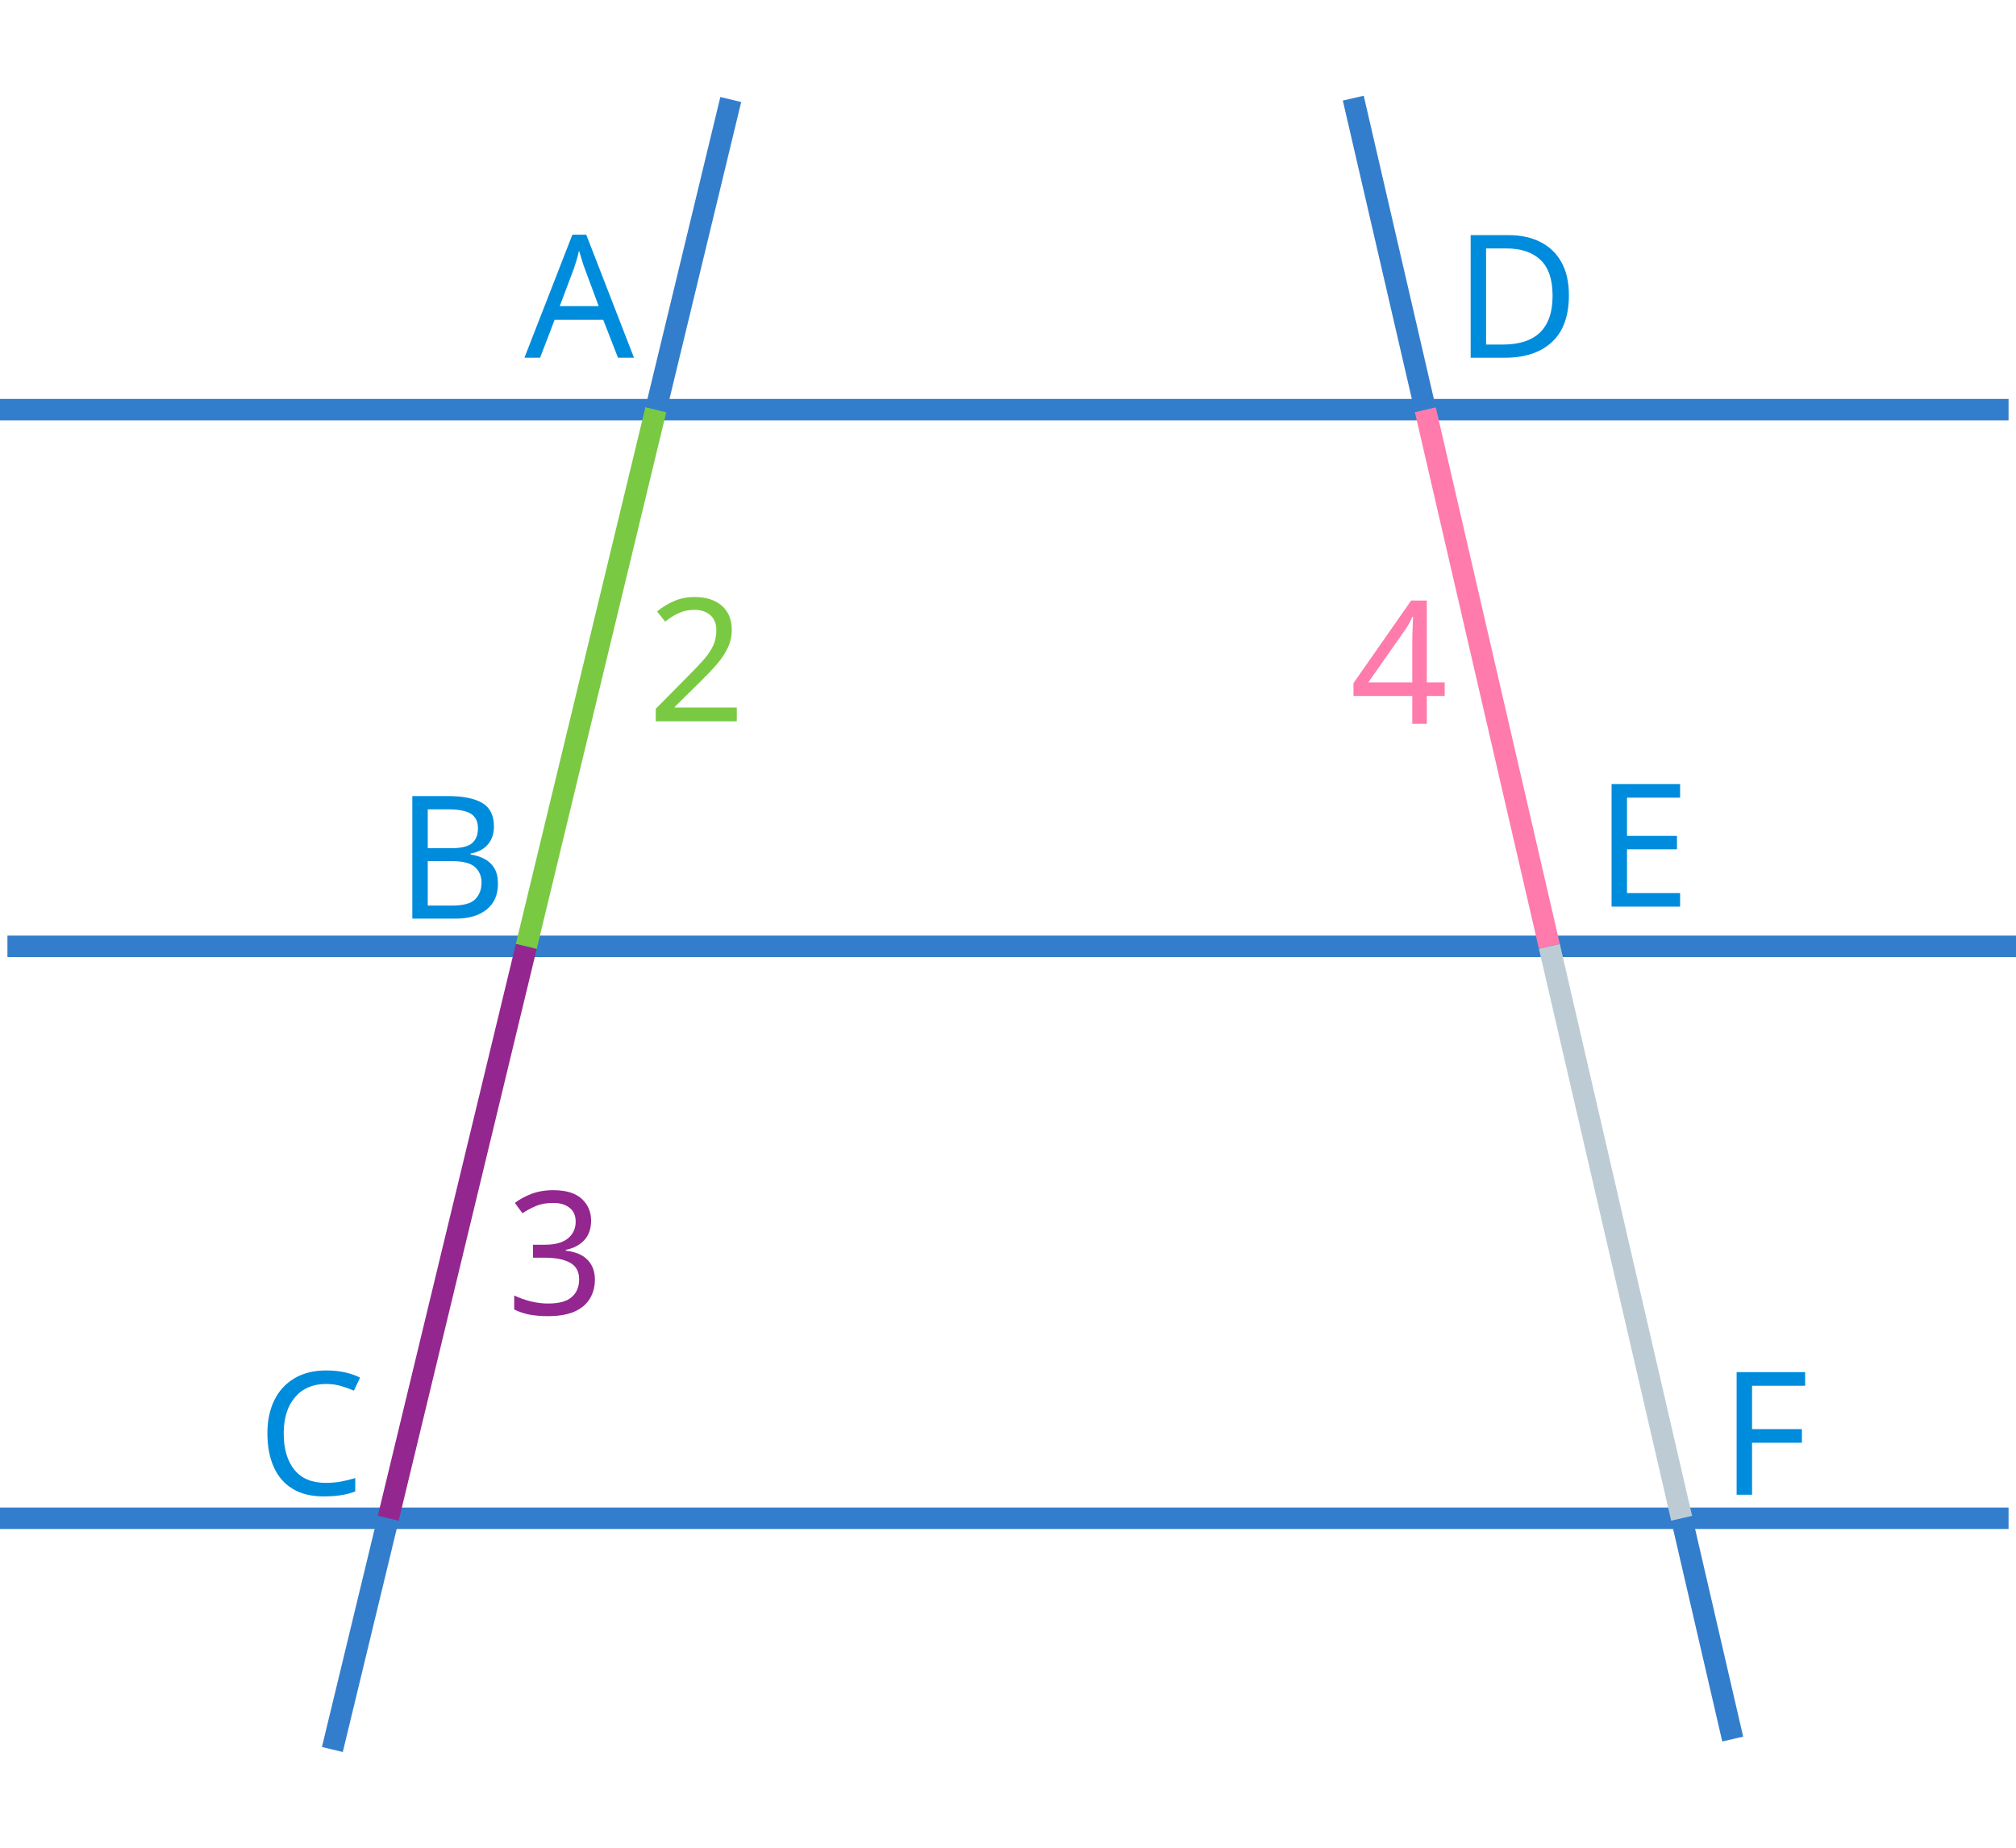
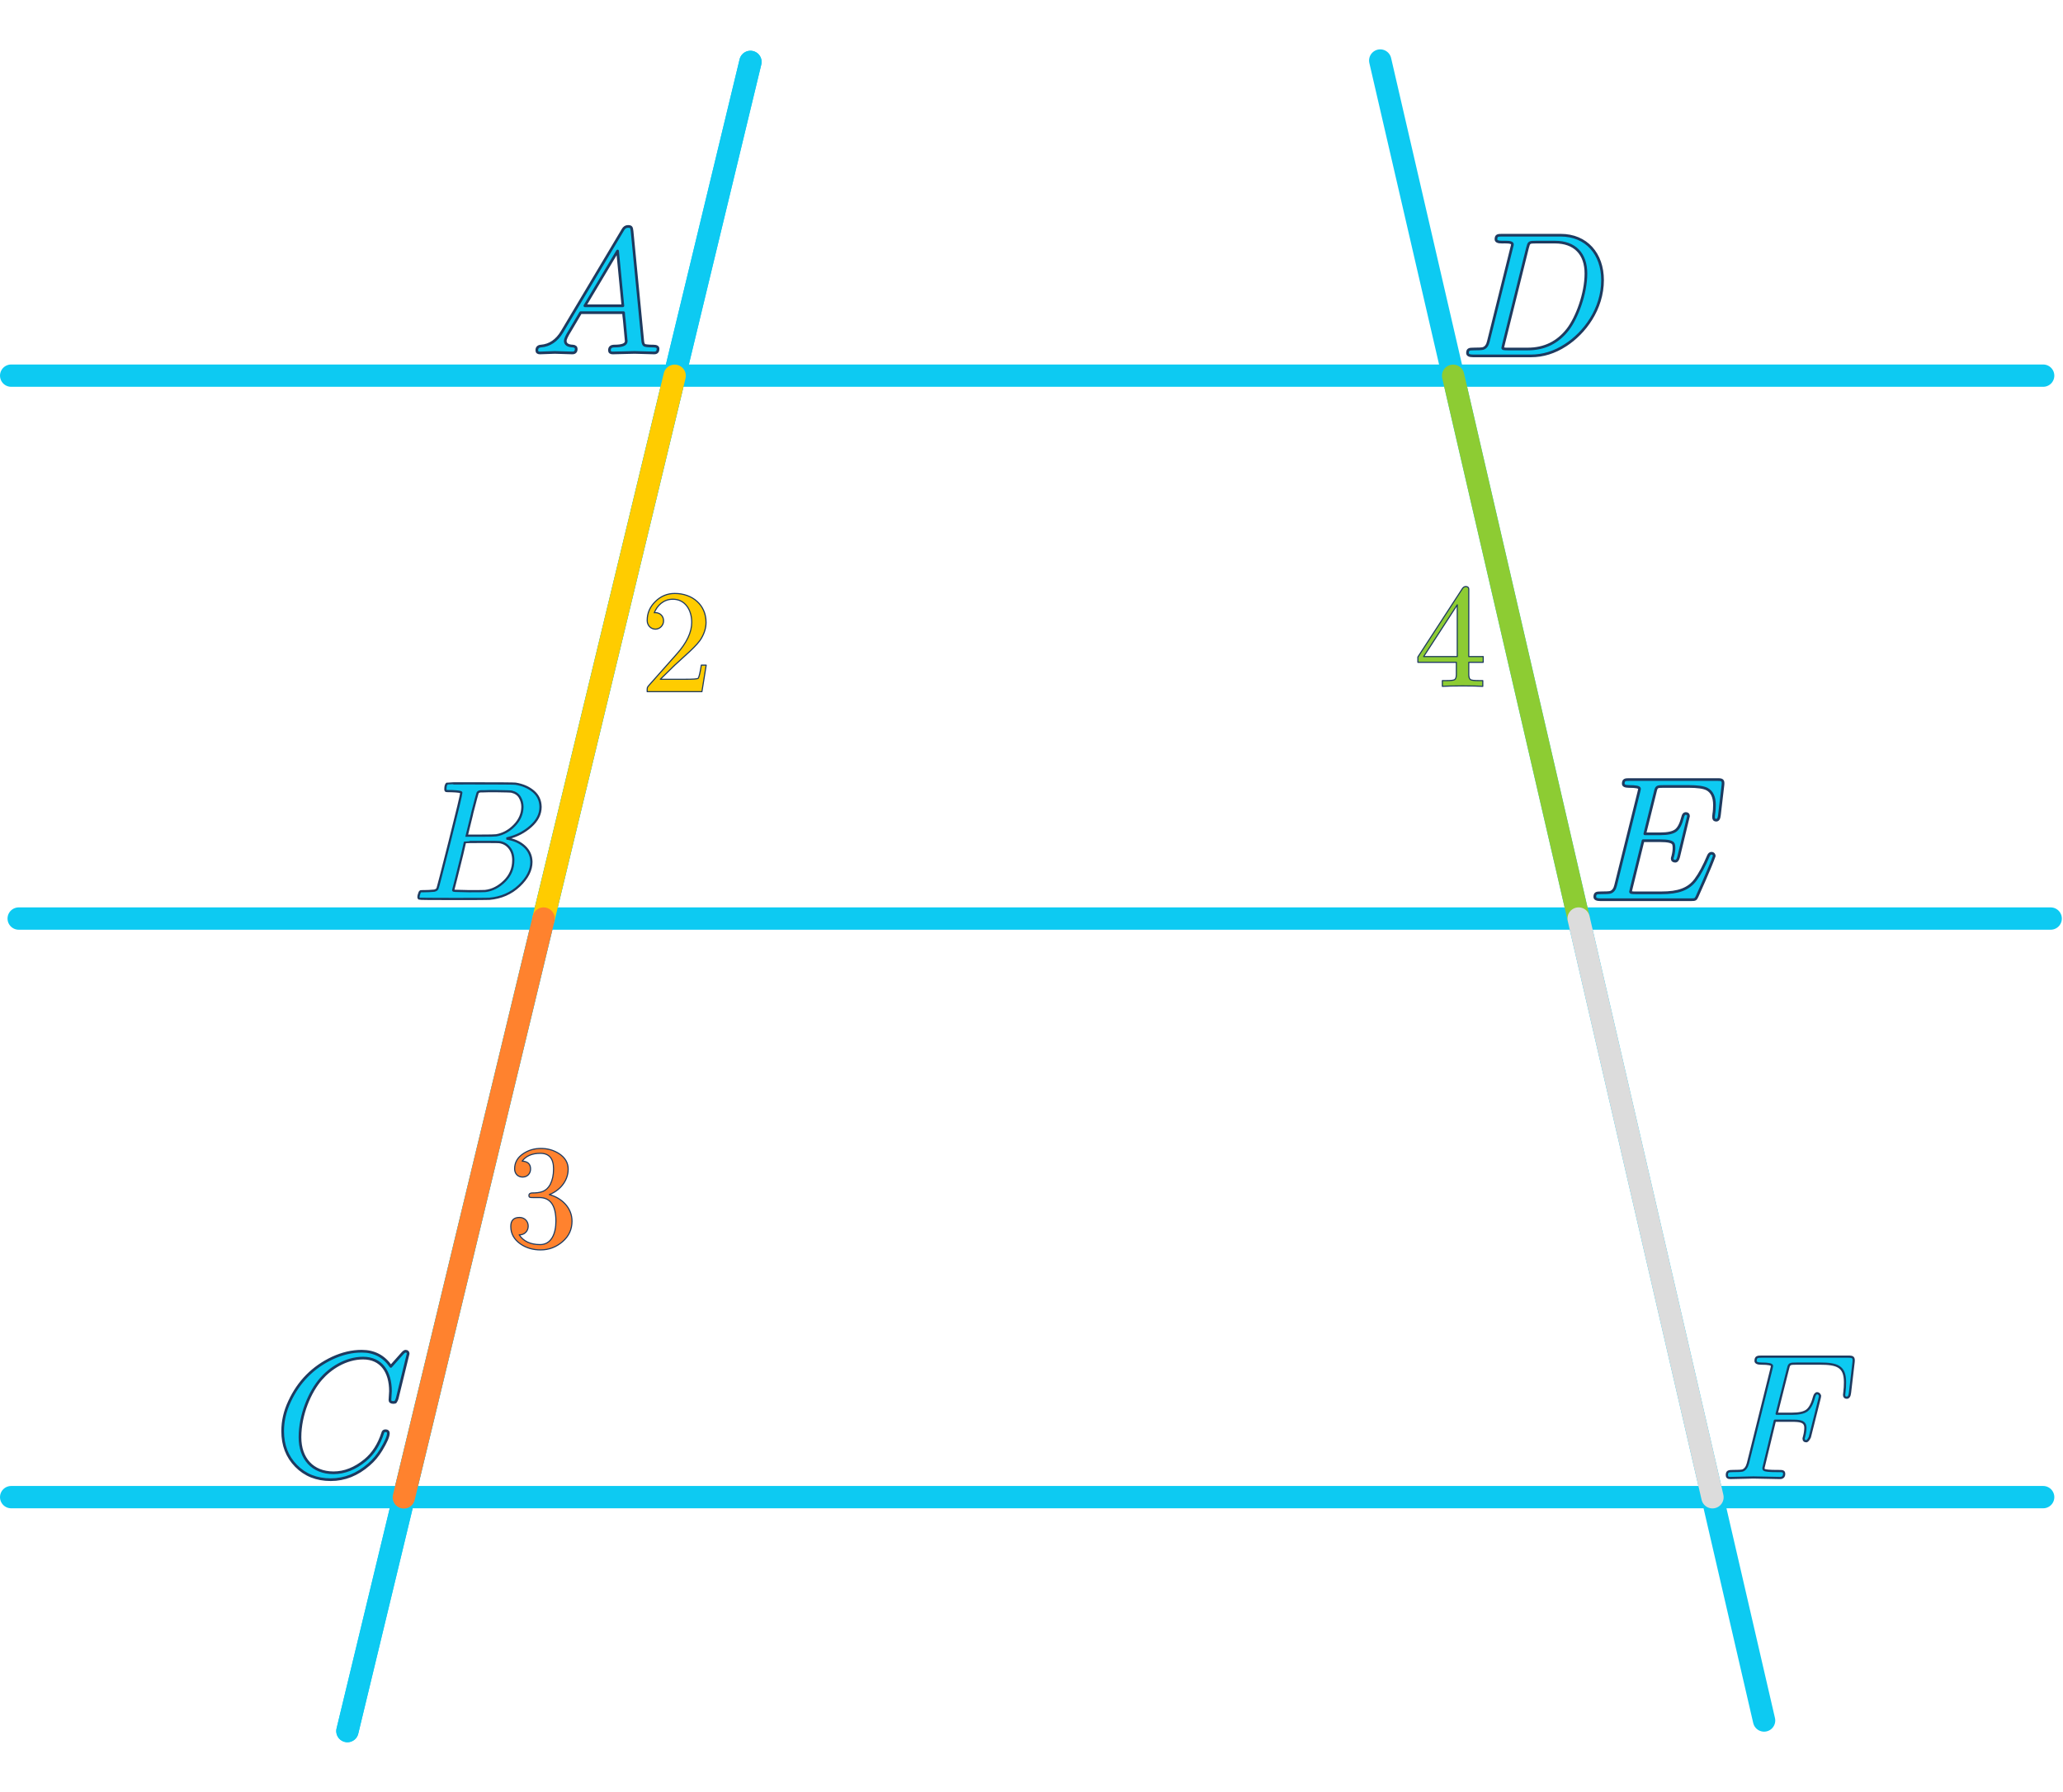
- <svg xmlns="http://www.w3.org/2000/svg" id="Layer_1" data-name="Layer 1" viewBox="0 0 281.81 231.56" width="216" height="198">
-   <defs>
-     <style>
-       .cls-1 {
-       fill: #7ac943;
-       }
- 
-       .cls-1, .cls-2, .cls-3, .cls-4 {
-       font-family: MyriadPro-Regular, 'Myriad Pro';
-       font-size: 24px;
-       }
- 
-       .cls-2 {
-       fill: #008cdc;
-       }
- 
-       .cls-5 {
-       stroke: #7ac943;
-       }
- 
-       .cls-5, .cls-6, .cls-7, .cls-8, .cls-9 {
-       fill: none;
-       stroke-miterlimit: 10;
-       stroke-width: 3px;
-       }
- 
-       .cls-3 {
-       fill: #ff7bac;
-       }
- 
-       .cls-4 {
-       fill: #93278f;
-       }
- 
-       .cls-6 {
-       stroke: #337ecc;
-       }
- 
-       .cls-7 {
-       stroke: #bdccd4;
-       }
- 
-       .cls-8 {
-       stroke: #ff7bac;
-       }
- 
-       .cls-9 {
-       stroke: #93278f;
-       }
-     </style>
-   </defs>
-   <line class="cls-6" y1="43.89" x2="280.77" y2="43.89" />
-   <line class="cls-6" y1="198.88" x2="280.77" y2="198.88" />
-   <line class="cls-6" x1="1.04" y1="118.92" x2="281.81" y2="118.92" />
-   <line class="cls-6" x1="235.07" y1="198.88" x2="242.21" y2="229.75" />
-   <line class="cls-7" x1="216.58" y1="118.92" x2="235.07" y2="198.88" />
-   <line class="cls-8" x1="199.24" y1="43.89" x2="216.58" y2="118.92" />
-   <line class="cls-6" x1="189.17" y1=".34" x2="199.24" y2="43.89" />
-   <line class="cls-6" x1="54.27" y1="198.88" x2="46.46" y2="231.21" />
-   <line class="cls-9" x1="73.57" y1="118.92" x2="54.27" y2="198.88" />
-   <line class="cls-5" x1="91.68" y1="43.89" x2="73.57" y2="118.92" />
-   <line class="cls-6" x1="102.15" y1=".53" x2="91.68" y2="43.89" />
-   <text class="cls-2" transform="translate(73.31 36.63)">
-     <tspan x="0" y="0">A</tspan>
-   </text>
-   <text class="cls-2" transform="translate(55.31 115.05)">
-     <tspan x="0" y="0">B</tspan>
-   </text>
-   <text class="cls-2" transform="translate(35.91 195.59)">
-     <tspan x="0" y="0">C</tspan>
-   </text>
-   <text class="cls-2" transform="translate(203.25 36.63)">
-     <tspan x="0" y="0">D</tspan>
-   </text>
-   <text class="cls-2" transform="translate(222.95 113.37)">
-     <tspan x="0" y="0">E</tspan>
-   </text>
-   <text class="cls-2" transform="translate(240.43 195.59)">
-     <tspan x="0" y="0">F</tspan>
-   </text>
-   <text class="cls-1" transform="translate(90.51 87.46)">
-     <tspan x="0" y="0">2</tspan>
-   </text>
-   <text class="cls-3" transform="translate(188.7 87.81)">
-     <tspan x="0" y="0">4</tspan>
-   </text>
-   <text class="cls-4" transform="translate(70.8 170.39)">
-     <tspan x="0" y="0">3</tspan>
-   </text>
+ <svg xmlns="http://www.w3.org/2000/svg" width="236" height="205" viewBox="0 0 770 632" version="1.1" xml:space="preserve" style="fill-rule:evenodd;clip-rule:evenodd;stroke-linejoin:round;stroke-miterlimit:2;">
+   <g>
+     <g>
+       <path id="MJX-51-NCM-I-1D434" d="M207.087,113.136c1.188,-0 5.278,0.198 6.531,0.198c0.989,-0 1.451,-0.528 1.451,-1.518c0,-0.593 -0.396,-0.989 -1.253,-1.055c-1.913,-0.066 -2.837,-0.726 -2.837,-1.979c0,-0.594 0.594,-1.913 1.847,-3.892c1.781,-2.968 3.035,-5.145 3.892,-6.597l16.03,0c-0,0.462 0.066,1.386 0.264,2.837c0.462,4.815 0.725,7.454 0.725,7.784c0,1.253 -1.451,1.847 -4.419,1.847c-1.254,-0 -1.847,0.528 -1.847,1.583c-0,0.66 0.396,0.99 1.187,0.99c1.583,-0 6.597,-0.198 8.18,-0.198c1.319,-0 6.003,0.198 7.322,0.198c0.989,-0 1.451,-0.528 1.451,-1.584c0,-0.659 -0.593,-0.989 -1.781,-0.989c-1.847,-0 -2.968,-0.132 -3.298,-0.33c-0.33,-0.198 -0.594,-0.791 -0.66,-1.781l-3.958,-40.767c-0.198,-1.253 -0.132,-1.781 -1.517,-1.781c-0.791,0 -1.451,0.396 -1.913,1.254l-22.692,38.062c-1.979,3.298 -4.618,5.079 -7.85,5.343c-1.055,0.066 -1.583,0.594 -1.583,1.583c-0,0.66 0.396,0.99 1.121,0.99c1.056,-0 4.552,-0.198 5.607,-0.198m23.418,-37.865l1.979,20.45l-14.183,-0l12.204,-20.45Z" style="fill:#0dcaf2;fill-rule:nonzero;stroke:#1e3a5f;stroke-width:1px;" />
+     </g>
+   </g>
+   <g>
+     <g>
+       <path id="MJX-51-NCM-I-1D436" d="M111.968,518.121c-0,-8.444 3.694,-17.02 7.85,-21.769c3.364,-3.892 9.169,-7.784 15.699,-7.784c6.861,-0 10.225,5.211 10.225,12.336c0,0.593 -0.198,2.704 -0.198,3.298c0,0.593 0.396,0.923 1.254,0.923c0.329,0 0.593,-0.066 0.791,-0.132c0.33,-0.461 0.528,-0.923 0.66,-1.385l4.09,-16.689c-0,-0.594 -0.33,-0.924 -0.99,-0.924c-0.264,0 -0.66,0.264 -1.187,0.858l-4.288,4.815c-2.573,-3.76 -6.201,-5.673 -10.884,-5.673c-3.628,0 -7.191,0.858 -10.819,2.507c-7.322,3.43 -12.665,8.839 -16.095,16.228c-1.715,3.628 -2.573,7.322 -2.573,11.082c0,5.277 1.649,9.565 5.013,12.995c3.365,3.43 7.652,5.145 12.93,5.145c5.211,0 9.961,-1.913 14.248,-5.673c1.781,-1.517 3.299,-3.364 4.552,-5.409c1.781,-2.968 2.704,-5.013 2.704,-6.267c0,-0.593 -0.329,-0.923 -1.055,-0.923c-0.594,-0 -0.923,0.264 -1.055,0.857c-1.386,4.288 -3.563,7.718 -6.531,10.159c-3.76,3.1 -7.718,4.684 -11.808,4.684c-7.916,-0 -12.533,-5.344 -12.533,-13.259Z" style="fill:#0dcaf2;fill-rule:nonzero;stroke:#1e3a5f;stroke-width:1px;" />
+     </g>
+   </g>
+   <g>
+     <g>
+       <path id="MJX-51-NCM-I-1D437" d="M582.505,69.379l-21.9,-0c-1.518,-0 -2.243,0.066 -2.243,1.517c-0,0.726 0.725,1.056 2.177,1.056c1.319,-0 3.957,-0.198 3.957,0.857c0,0.132 -0.065,0.528 -0.263,1.188l-8.708,35.027c-0.33,1.452 -0.989,2.309 -1.979,2.639c-0.462,0.132 -1.649,0.198 -3.694,0.198c-1.451,-0 -2.111,0.132 -2.111,1.517c0,0.726 0.726,1.055 2.111,1.055l21.571,0c4.486,0 8.773,-1.319 12.929,-4.023c7.058,-4.552 13.787,-13.457 13.787,-24.276c-0,-9.763 -6.003,-16.755 -15.634,-16.755m9.433,14.314c0,7.455 -3.364,16.492 -6.794,20.912c-3.76,4.815 -8.708,7.256 -14.909,7.256l-7.322,-0c-0.725,-0 -1.187,-0 -1.451,-0.066c-0.396,-0 -0.594,-0.132 -0.594,-0.33c0,-0.132 0.132,-0.594 0.33,-1.451l8.906,-35.82c0.593,-2.176 0.527,-2.242 3.298,-2.242l6.992,-0c7.388,-0 11.544,4.353 11.544,11.741Z" style="fill:#0dcaf2;fill-rule:nonzero;stroke:#1e3a5f;stroke-width:1px;" />
+     </g>
+   </g>
+   <g>
+     <g>
+       <path id="MJX-51-NCM-I-1D438" d="M605.872,274.173c0,0.66 0.726,0.99 2.111,0.99c2.639,-0 3.958,0.264 3.958,0.857c0,0.198 -0.132,0.66 -0.33,1.517l-8.575,34.5c-0.33,1.452 -0.99,2.309 -1.979,2.639c-0.462,0.132 -1.649,0.198 -3.694,0.198c-1.451,-0 -2.111,0.132 -2.111,1.517c-0,0.726 0.726,1.056 2.111,1.056l33.84,-0c1.583,-0 1.715,-0.132 2.243,-1.254l2.639,-5.937c1.781,-4.089 3.034,-7.124 3.76,-9.169c-0.132,-0.594 -0.33,-0.989 -1.056,-0.989c-0.462,-0 -0.857,0.33 -1.121,0.923c-1.649,3.892 -3.233,6.861 -4.816,8.972c-2.638,3.562 -6.53,4.881 -12.731,4.881l-9.565,-0c-0.66,-0 -1.121,-0 -1.385,-0.066c-0.396,0 -0.594,-0.132 -0.594,-0.33c-0,-0.132 0.132,-0.594 0.33,-1.451l4.354,-17.613l6.266,0c3.101,0 4.75,0.396 5.08,1.253c0.132,0.33 0.197,0.792 0.197,1.452c0,0.857 -0.131,1.913 -0.461,3.166c-0.132,0.33 -0.198,0.594 -0.198,0.792c-0,0.659 0.396,0.989 1.121,0.989c0.594,0 0.99,-0.528 1.254,-1.517l3.694,-15.304c-0,-0.66 -0.33,-0.99 -1.056,-0.99c-0.527,0 -0.923,0.462 -1.121,1.386c-0.66,2.572 -1.517,4.221 -2.639,5.013c-1.121,0.792 -2.968,1.187 -5.673,1.187l-5.805,0l3.826,-15.37c0.528,-2.242 0.528,-2.308 3.298,-2.308l9.17,-0c3.364,-0 5.673,0.329 6.926,0.989c1.847,0.99 2.771,2.969 2.771,5.937c-0,1.121 -0.066,2.309 -0.264,3.43c-0,0.132 -0,0.33 -0.066,0.594l-0,0.594c-0,0.725 0.33,1.055 0.989,1.055c0.66,0 1.056,-0.594 1.188,-1.847l1.319,-11.28c0.198,-1.847 -0.264,-2.045 -2.045,-2.045l-32.917,0c-1.517,0 -2.243,0.066 -2.243,1.583Z" style="fill:#0dcaf2;fill-rule:nonzero;stroke:#1e3a5f;stroke-width:1px;" />
+     </g>
+   </g>
+   <g>
+     <g>
+       <path d="M168.58,276.915c-1.137,-0 -1.811,-0.022 -2.022,-0.064c-0.211,-0.042 -0.316,-0.274 -0.316,-0.695c-0,-1.137 0.232,-1.832 0.695,-2.085c0.042,-0.042 2.781,-0.063 8.215,-0.063c10.912,-0 16.662,0.042 17.252,0.126c2.654,0.421 4.866,1.369 6.635,2.844c1.77,1.474 2.676,3.412 2.718,5.814c-0,2.696 -1.222,5.118 -3.666,7.267c-2.443,2.148 -5.245,3.602 -8.404,4.36l-0.632,0.19c2.696,0.379 4.908,1.348 6.635,2.907c1.727,1.558 2.612,3.496 2.654,5.813c0,3.076 -1.516,6.046 -4.55,8.911c-3.033,2.864 -6.761,4.486 -11.185,4.866c-0.295,0.042 -4.739,0.063 -13.334,0.063c-8.426,-0 -12.702,-0.042 -12.828,-0.127c-0.169,-0.126 -0.253,-0.295 -0.253,-0.505c0,-0.295 0.042,-0.59 0.127,-0.885c0.21,-0.8 0.421,-1.243 0.632,-1.327c0.168,-0.042 0.484,-0.063 0.947,-0.063l0.38,-0c1.137,-0 2.401,-0.063 3.791,-0.19c0.59,-0.126 0.99,-0.379 1.201,-0.758c0.126,-0.169 1.643,-6.025 4.55,-17.568c2.907,-11.543 4.36,-17.631 4.36,-18.263c0,-0.295 -1.201,-0.484 -3.602,-0.568Zm26.415,5.877c-0,-1.264 -0.316,-2.444 -0.948,-3.539c-0.632,-1.096 -1.664,-1.812 -3.096,-2.149c-0.295,-0.084 -2.233,-0.147 -5.814,-0.189l-2.654,-0c-0.927,-0 -1.664,0.021 -2.212,0.063l-0.822,-0c-0.632,0.042 -1.032,0.252 -1.2,0.632c-0.085,0.168 -0.759,2.696 -2.022,7.583c-0,0.126 -0.022,0.253 -0.064,0.379l-1.959,7.962l5.119,0c3.412,0 5.371,-0.042 5.877,-0.126c2.528,-0.421 4.782,-1.643 6.762,-3.665c1.98,-2.022 2.991,-4.339 3.033,-6.951Zm-3.412,19.905c-0,-1.853 -0.485,-3.391 -1.454,-4.613c-0.969,-1.221 -2.233,-1.938 -3.792,-2.148c-0.252,-0.042 -2.001,-0.063 -5.245,-0.063c-4.971,-0 -7.477,0.021 -7.52,0.063c0,0.084 -0.358,1.622 -1.074,4.613c-0.716,2.991 -1.453,5.961 -2.212,8.91l-1.137,4.424c-0,0.168 0.253,0.252 0.758,0.252c0.506,0 2.212,0.043 5.119,0.127c3.749,-0 5.772,-0.021 6.066,-0.063c2.612,-0.295 5.014,-1.517 7.204,-3.666c2.191,-2.148 3.287,-4.76 3.287,-7.836Z" style="fill:#0dcaf2;fill-rule:nonzero;stroke:#1e3a5f;stroke-width:0.83px;stroke-linejoin:miter;stroke-miterlimit:4;" />
+     </g>
+   </g>
+   <path d="M4.167,121.806l758.428,-0" style="fill:none;fill-rule:nonzero;stroke:#0dcaf2;stroke-width:8.33px;stroke-linecap:round;stroke-miterlimit:1.5;" />
+   <path d="M4.167,540.472l758.428,-0" style="fill:none;fill-rule:nonzero;stroke:#0dcaf2;stroke-width:8.33px;stroke-linecap:round;stroke-miterlimit:1.5;" />
+   <path d="M6.976,324.48l758.427,-0" style="fill:none;fill-rule:nonzero;stroke:#0dcaf2;stroke-width:8.33px;stroke-linecap:round;stroke-miterlimit:1.5;" />
+   <path d="M515.161,4.167l143.273,619.691" style="fill:none;fill-rule:nonzero;stroke:#0dcaf2;stroke-width:8.33px;stroke-linecap:round;stroke-miterlimit:1.5;" />
+   <path d="M542.369,121.846l46.854,202.658" style="fill:none;fill-rule:nonzero;stroke:#8dcc33;stroke-width:8.33px;stroke-linecap:round;stroke-miterlimit:1.5;" />
+   <path d="M639.166,540.518l-49.95,-216.044" style="fill:none;fill-rule:nonzero;stroke:#dcdcdc;stroke-width:8.33px;stroke-linecap:round;stroke-miterlimit:1.5;" />
+   <path d="M280.098,4.68l-150.431,623.122" style="fill:none;fill-rule:nonzero;stroke:#0dcaf2;stroke-width:8.33px;stroke-linecap:round;stroke-miterlimit:1.5;" />
+   <path d="M280.098,4.68l-150.431,623.122" style="fill:none;fill-rule:nonzero;stroke:#0dcaf2;stroke-width:8.33px;stroke-linecap:round;stroke-miterlimit:1.5;" />
+   <path d="M251.811,121.852l-48.923,202.651" style="fill:none;fill-rule:nonzero;stroke:#fc0;stroke-width:8.33px;stroke-linecap:round;stroke-miterlimit:1.5;" />
+   <path d="M150.727,540.567l52.167,-216.09" style="fill:none;fill-rule:nonzero;stroke:#ff822e;stroke-width:8.33px;stroke-linecap:round;stroke-miterlimit:1.5;" />
+   <g>
+     <g>
+       <g>
+         <path id="MJX-163-NCM-I-1D439" d="M655.262,489.626c0,0.666 0.733,0.999 2.132,0.999c2.664,0 3.997,0.267 3.997,0.866c-0,0.2 -0.134,0.667 -0.333,1.533l-8.66,34.839c-0.4,1.466 -1.066,2.332 -1.999,2.665c-0.466,0.133 -1.665,0.2 -3.73,0.2c-1.466,-0 -2.132,0.133 -2.132,1.532c0,0.733 0.4,1.066 1.266,1.066l8.66,-0.2l9.859,0.2c1.066,-0 1.599,-0.533 1.599,-1.533c-0,-1.132 -0.733,-1.065 -2.465,-1.065c-2.931,-0 -4.597,-0.134 -4.996,-0.467c-0.2,-0.066 -0.267,-0.333 -0.267,-0.666l4.264,-17.653l6.195,0c3.064,0 5.196,0.133 5.196,2.665c-0,0.866 -0.134,1.932 -0.467,3.197c-0.066,0.2 -0.133,0.467 -0.199,0.733c-0,0.733 0.333,1.066 1.065,1.066c0.333,-0.067 0.8,-0.533 1.266,-1.532l3.597,-14.322c0.134,-0.533 0.2,-0.933 0.2,-1.133c-0.2,-0.599 -0.599,-0.932 -1.066,-0.932c-0.533,-0 -0.932,0.532 -1.199,1.532c-0.666,2.531 -1.599,4.13 -2.664,4.929c-1.066,0.8 -2.931,1.199 -5.596,1.199l-5.662,0l4.13,-16.387c0.533,-2.265 0.533,-2.332 3.331,-2.332l8.66,0c6.461,0 9.392,1 9.392,6.928c0,1.333 -0.066,2.532 -0.2,3.531c-0.066,0.733 -0.133,1.132 -0.133,1.199c0,0.733 0.333,1.066 0.999,1.066c0.667,-0 1.066,-0.6 1.199,-1.865l1.333,-11.391c0.2,-1.866 -0.267,-2.066 -2.065,-2.066l-32.242,0c-1.532,0 -2.265,0.067 -2.265,1.599Z" style="fill:#0dcaf2;fill-rule:nonzero;stroke:#1e3a5f;stroke-width:0.83px;" />
+       </g>
+     </g>
+   </g>
+   <path id="MJX-169-NCM-N-32" d="M251.854,203.117c-2.807,-0 -5.175,0.991 -7.212,2.973c-2.037,1.982 -3.083,4.294 -3.083,7.102c0,1.871 1.377,3.248 3.083,3.248c1.652,-0 3.028,-1.432 3.028,-3.083c0,-1.817 -1.321,-3.083 -3.083,-3.083c-0.165,-0 -0.275,-0 -0.385,0.055c1.046,-2.698 3.468,-5.065 6.936,-5.065c4.515,0 7.047,3.909 7.047,8.643c0,3.689 -1.872,7.653 -5.615,11.837l-10.35,11.671c-0.716,0.825 -0.661,0.77 -0.661,2.367l20.425,-0l1.596,-9.91l-1.816,0c-0.441,2.808 -0.826,4.405 -1.156,4.9c-0.276,0.275 -1.927,0.385 -4.955,0.385l-9.194,0l5.34,-5.23c3.744,-3.523 8.478,-7.321 10.075,-10.239c1.101,-1.927 1.651,-3.854 1.651,-5.781c0,-6.496 -5.065,-10.79 -11.671,-10.79Z" style="fill:#fc0;fill-rule:nonzero;stroke:#1e3a5f;stroke-width:0.42px;" />
+   <path id="MJX-169-NCM-N-33" d="M205.017,427.529c3.634,-1.376 7.047,-4.844 7.047,-9.524c0,-2.367 -1.156,-4.294 -3.413,-5.78c-1.982,-1.267 -4.239,-1.927 -6.772,-1.927c-2.477,-0 -4.624,0.66 -6.551,1.927c-2.147,1.431 -3.248,3.303 -3.248,5.67c0,1.817 1.211,3.083 2.973,3.083c1.762,0 2.973,-1.266 2.973,-3.028c-0,-1.817 -1.046,-2.808 -3.138,-2.918c1.431,-1.926 3.688,-2.917 6.771,-2.917c3.303,-0 4.955,1.926 4.955,5.835c-0,2.312 -0.44,4.239 -1.266,5.836c-1.487,2.642 -3.524,3.138 -6.937,3.138c-0.661,0.11 -0.991,0.385 -0.991,0.881c0,0.825 0.386,0.825 1.487,0.825l2.367,0c4.129,0 6.221,2.918 6.221,8.809c-0,4.679 -1.707,8.753 -5.891,8.753c-3.578,0 -6.221,-1.211 -7.817,-3.633c1.927,0.055 3.358,-1.377 3.358,-3.249c-0,-1.871 -1.376,-3.248 -3.248,-3.248c-2.147,0 -3.248,1.101 -3.248,3.359c-0,2.697 1.211,4.844 3.633,6.551c2.147,1.486 4.68,2.202 7.487,2.202c3.138,-0 5.836,-1.046 8.203,-3.083c2.367,-2.037 3.523,-4.569 3.523,-7.652c0,-5.175 -4.073,-8.754 -8.478,-9.91Z" style="fill:#ff822e;fill-rule:nonzero;stroke:#1e3a5f;stroke-width:0.42px;" />
+   <path id="MJX-169-NCM-N-34" d="M547.104,200.527c-0.496,-0 -0.936,0.275 -1.266,0.77l-16.626,25.545l-0,1.982l14.368,-0l0,4.514c0,0.991 -0.22,1.652 -0.605,1.927c-0.386,0.275 -1.432,0.385 -3.248,0.385l-1.377,0l0,2.147c1.597,-0.11 4.129,-0.165 7.543,-0.165c3.413,0 5.945,0.055 7.542,0.165l-0,-2.147l-1.377,0c-1.816,0 -2.862,-0.11 -3.248,-0.385c-0.385,-0.275 -0.605,-0.936 -0.605,-1.927l-0,-4.514l5.395,-0l-0,-2.147l-5.395,-0l-0,-25.214c-0,-0.551 -0.386,-0.936 -1.101,-0.936m-3.193,6.826l-0,19.324l-12.552,-0l12.552,-19.324Z" style="fill:#8dcc33;fill-rule:nonzero;stroke:#1e3a5f;stroke-width:0.42px;" />
</svg>
